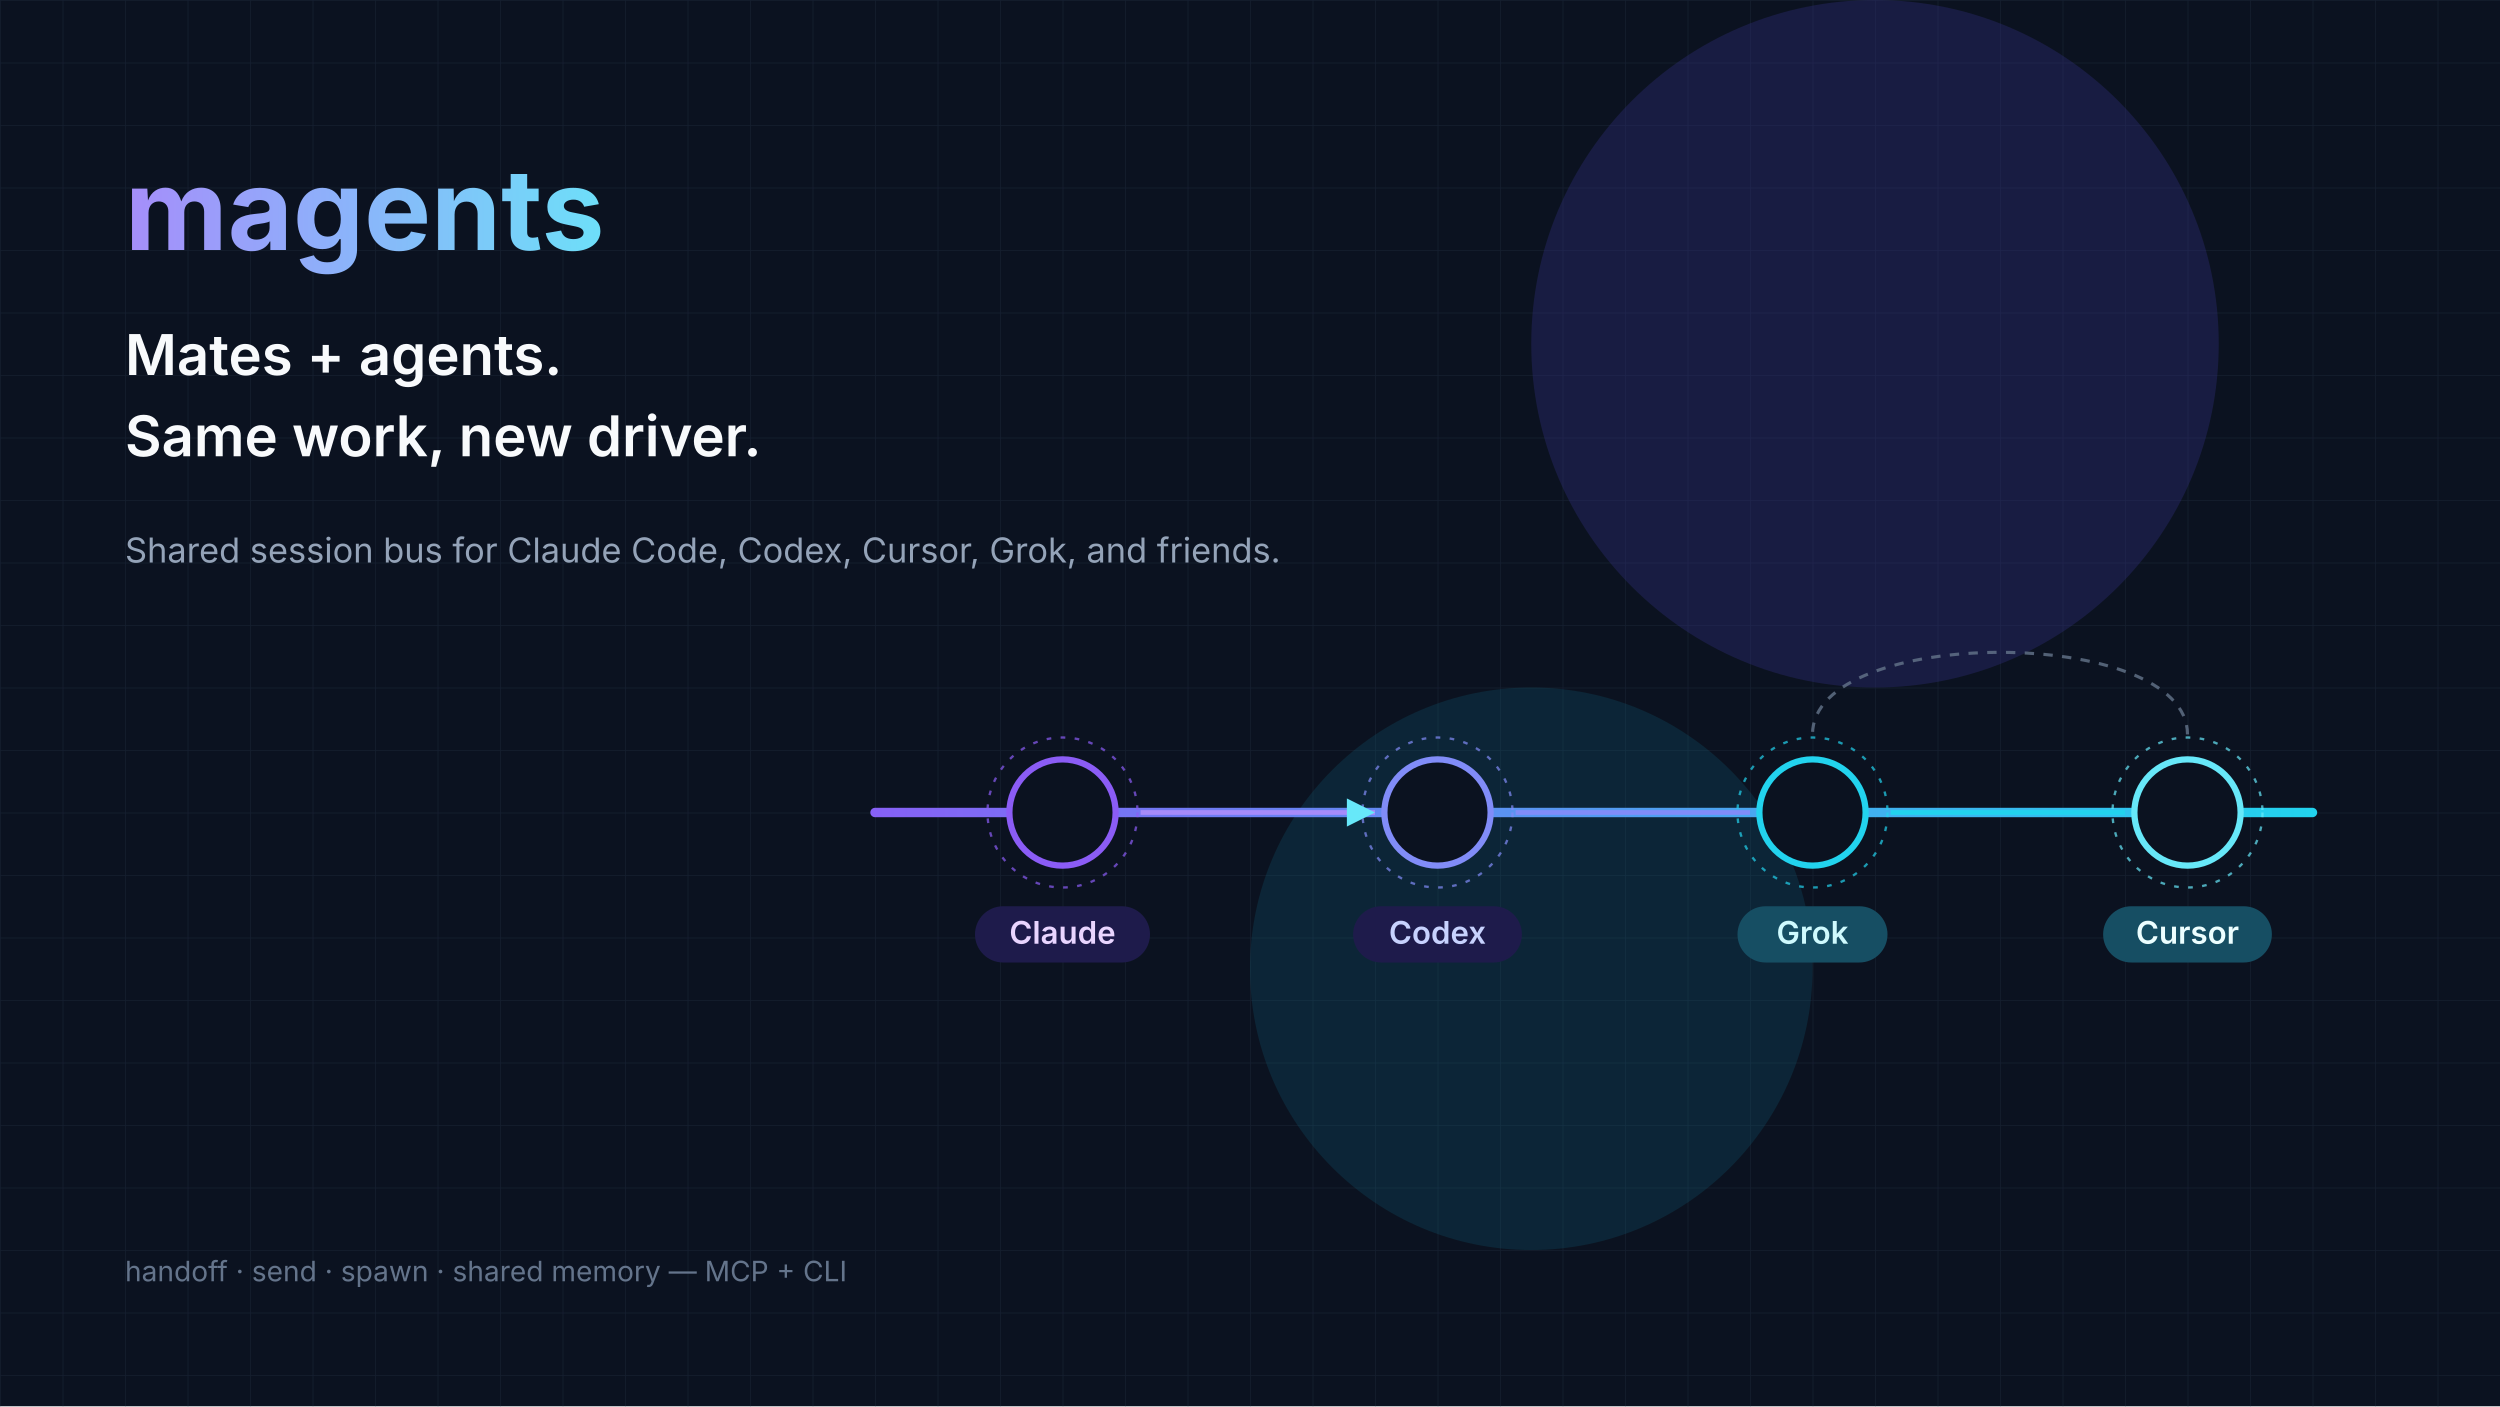
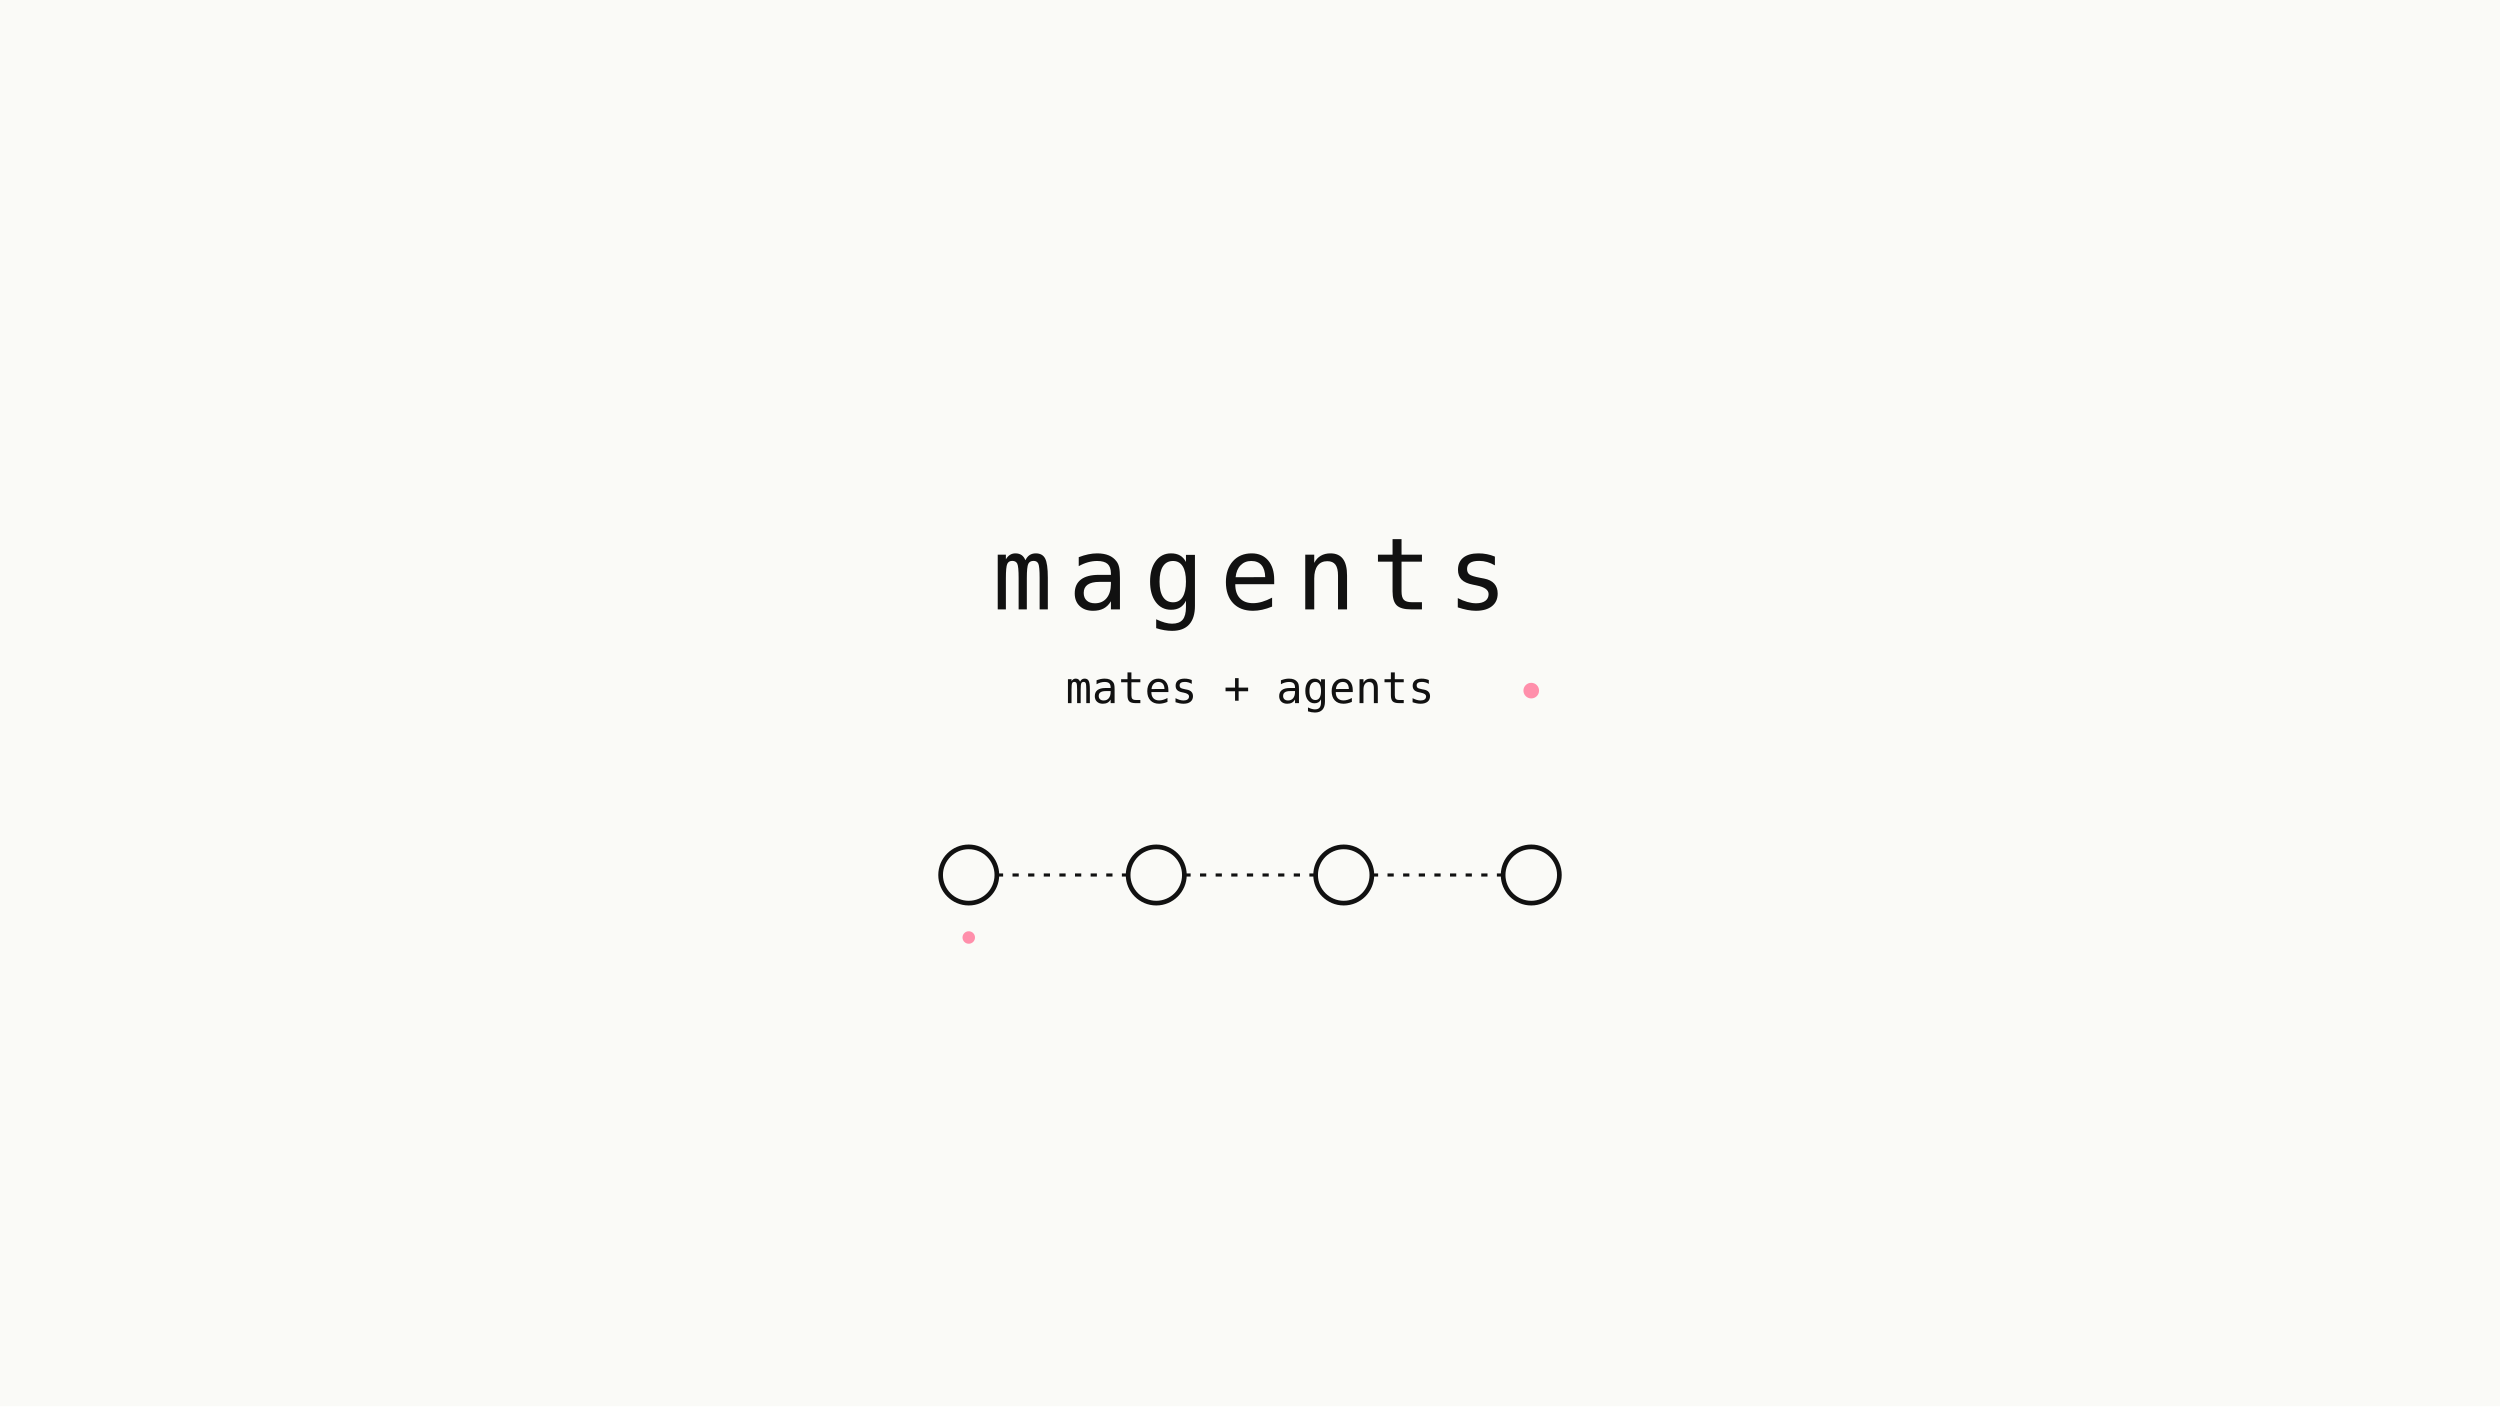
- <svg xmlns="http://www.w3.org/2000/svg" width="1600" height="900" viewBox="0 0 1600 900" role="img" aria-label="magents hero">
-   <defs>
-     <linearGradient id="bus" x1="520" y1="450" x2="1480" y2="450" gradientUnits="userSpaceOnUse">
-       <stop stop-color="#8B5CF6" />
-       <stop offset="1" stop-color="#22D3EE" />
-     </linearGradient>
-     <linearGradient id="word" x1="72" y1="120" x2="420" y2="120" gradientUnits="userSpaceOnUse">
-       <stop stop-color="#A78BFA" />
-       <stop offset="1" stop-color="#67E8F9" />
-     </linearGradient>
-     <pattern id="grid" width="40" height="40" patternUnits="userSpaceOnUse">
-       <path d="M40 0H0V40" fill="none" stroke="#1E293B" stroke-width="1" />
-     </pattern>
-     <marker id="arrow" markerWidth="8" markerHeight="8" refX="6" refY="3" orient="auto">
-       <path d="M0,0 L6,3 L0,6 Z" fill="#67E8F9" />
-     </marker>
-   </defs>
-   <rect width="1600" height="900" fill="#0B1220" />
-   <rect width="1600" height="900" fill="url(#grid)" opacity="0.55" />
-   <circle cx="1200" cy="220" r="220" fill="#312E81" opacity="0.35" />
-   <circle cx="980" cy="620" r="180" fill="#0E7490" opacity="0.2" />
-   <text x="80" y="160" font-family="ui-sans-serif, system-ui, -apple-system, Segoe UI, sans-serif" font-size="72" font-weight="700" fill="url(#word)">magents</text>
-   <text x="80" y="240" font-family="ui-sans-serif, system-ui, -apple-system, Segoe UI, sans-serif" font-size="36" font-weight="600" fill="#F8FAFC">Mates + agents.</text>
-   <text x="80" y="292" font-family="ui-sans-serif, system-ui, -apple-system, Segoe UI, sans-serif" font-size="36" font-weight="600" fill="#F8FAFC">Same work, new driver.</text>
-   <text x="80" y="360" font-family="ui-sans-serif, system-ui, -apple-system, Segoe UI, sans-serif" font-size="22" fill="#94A3B8">Shared session bus for Claude Code, Codex, Cursor, Grok, and friends.</text>
-   <line x1="560" y1="520" x2="1480" y2="520" stroke="url(#bus)" stroke-width="6" stroke-linecap="round" />
-   <g font-family="ui-sans-serif, system-ui, -apple-system, Segoe UI, sans-serif" font-size="20" font-weight="600">
-     <circle cx="680" cy="520" r="34" fill="#0B1220" stroke="#8B5CF6" stroke-width="4" />
-     <circle cx="680" cy="520" r="48" fill="none" stroke="#8B5CF6" stroke-width="1.5" stroke-dasharray="3 6" opacity="0.7" />
-     <rect x="624" y="580" width="112" height="36" rx="18" fill="#1E1B4B" />
-     <text x="680" y="604" text-anchor="middle" fill="#E9D5FF">Claude</text>
-     <circle cx="920" cy="520" r="34" fill="#0B1220" stroke="#818CF8" stroke-width="4" />
-     <circle cx="920" cy="520" r="48" fill="none" stroke="#818CF8" stroke-width="1.5" stroke-dasharray="3 6" opacity="0.7" />
-     <rect x="866" y="580" width="108" height="36" rx="18" fill="#1E1B4B" />
-     <text x="920" y="604" text-anchor="middle" fill="#C7D2FE">Codex</text>
-     <circle cx="1160" cy="520" r="34" fill="#0B1220" stroke="#22D3EE" stroke-width="4" />
-     <circle cx="1160" cy="520" r="48" fill="none" stroke="#22D3EE" stroke-width="1.5" stroke-dasharray="3 6" opacity="0.7" />
-     <rect x="1112" y="580" width="96" height="36" rx="18" fill="#164E63" />
-     <text x="1160" y="604" text-anchor="middle" fill="#CFFAFE">Grok</text>
-     <circle cx="1400" cy="520" r="34" fill="#0B1220" stroke="#67E8F9" stroke-width="4" />
-     <circle cx="1400" cy="520" r="48" fill="none" stroke="#67E8F9" stroke-width="1.5" stroke-dasharray="3 6" opacity="0.7" />
-     <rect x="1346" y="580" width="108" height="36" rx="18" fill="#164E63" />
-     <text x="1400" y="604" text-anchor="middle" fill="#ECFEFF">Cursor</text>
+ <svg xmlns="http://www.w3.org/2000/svg" width="1600" height="900" viewBox="0 0 1600 900" role="img" aria-label="magents">
+   <rect width="1600" height="900" fill="#FAFAF7" />
+   <text x="800" y="390" text-anchor="middle" font-family="ui-monospace, SFMono-Regular, Menlo, monospace" font-size="64" font-weight="500" letter-spacing="10" fill="#111111">magents</text>
+   <text x="800" y="450" text-anchor="middle" font-family="ui-monospace, SFMono-Regular, Menlo, monospace" font-size="28" fill="#111111">mates + agents</text>
+   <circle cx="980" cy="442" r="5" fill="#FF8FAB" />
+   <g fill="none" stroke="#111111" stroke-width="3">
+     <circle cx="620" cy="560" r="18" />
+     <circle cx="740" cy="560" r="18" />
+     <circle cx="860" cy="560" r="18" />
+     <circle cx="980" cy="560" r="18" />
  </g>
-   <path d="M730 520h150" stroke="#A78BFA" stroke-width="3" marker-end="url(#arrow)" />
-   <path d="M970 520h150" stroke="#818CF8" stroke-width="3" />
-   <path d="M1210 520h150" stroke="#22D3EE" stroke-width="3" />
-   <path d="M1400 470 C1400 400 1160 400 1160 470" fill="none" stroke="#64748B" stroke-width="2" stroke-dasharray="6 6" opacity="0.8" />
-   <text x="80" y="820" font-family="ui-sans-serif, system-ui, -apple-system, Segoe UI, sans-serif" font-size="18" fill="#64748B">handoff · send · spawn · shared memory — MCP + CLI</text>
+   <g stroke="#111111" stroke-width="2" stroke-dasharray="4 6">
+     <line x1="638" y1="560" x2="722" y2="560" />
+     <line x1="758" y1="560" x2="842" y2="560" />
+     <line x1="878" y1="560" x2="962" y2="560" />
+   </g>
+   <circle cx="620" cy="600" r="4" fill="#FF8FAB" />
</svg>
